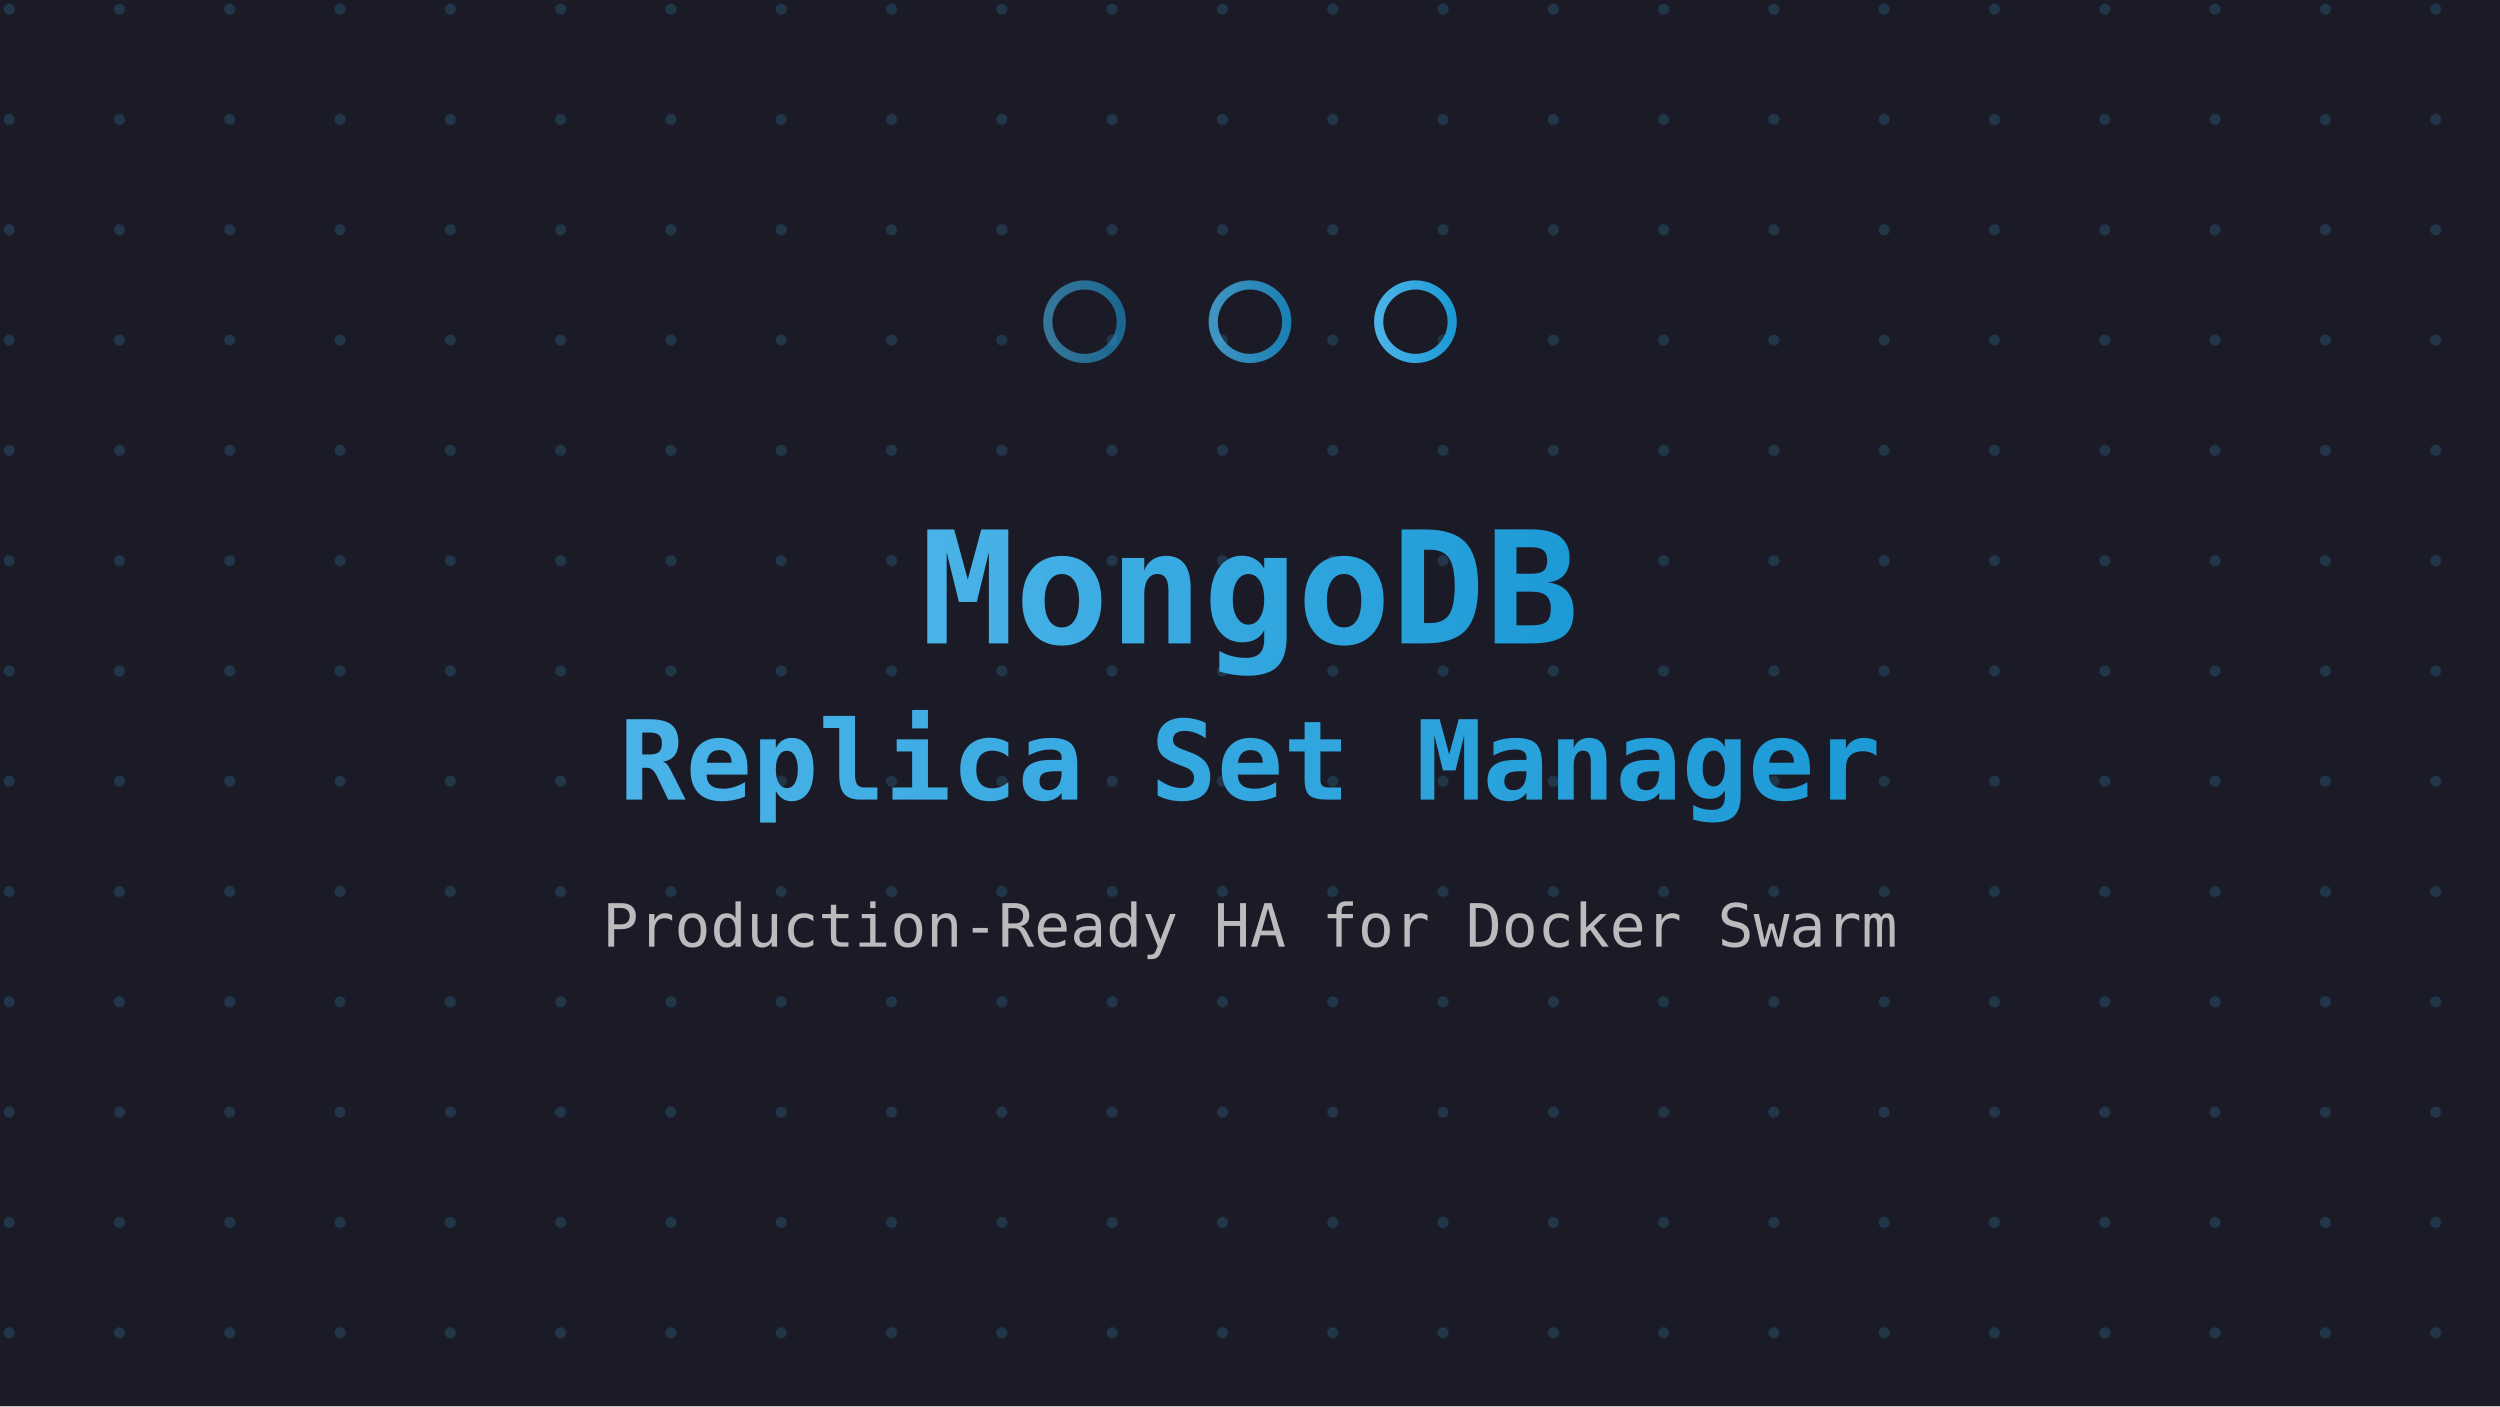
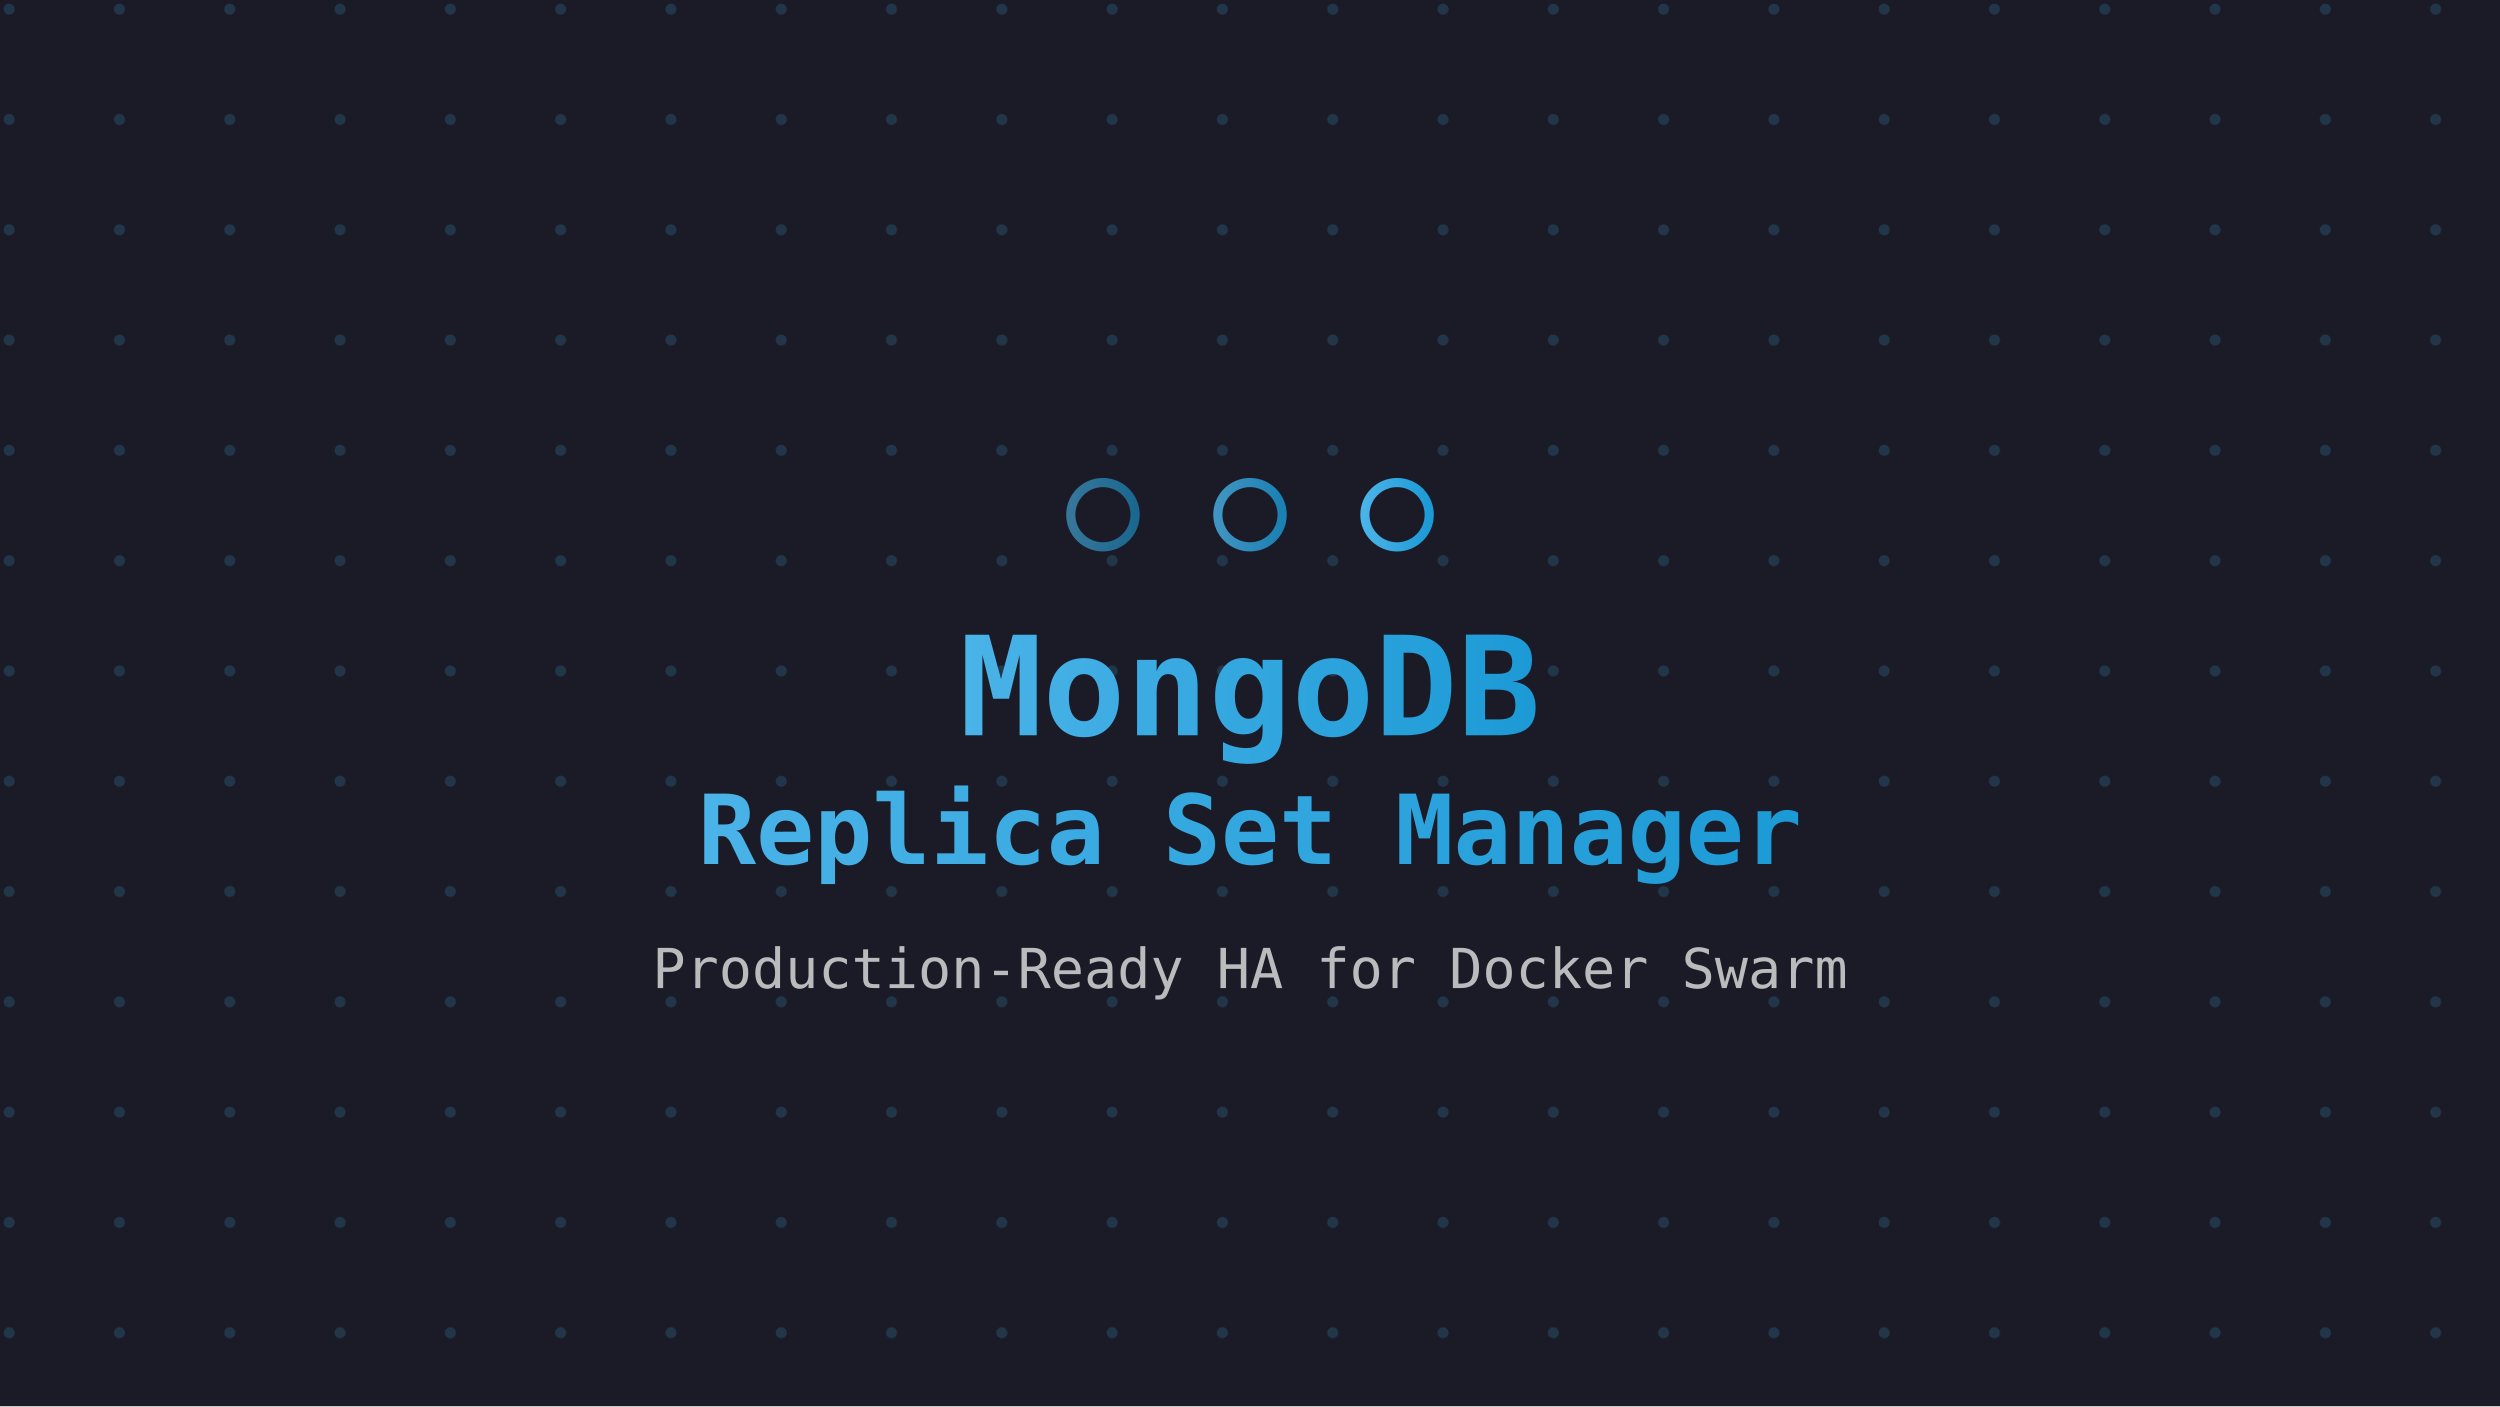
<svg xmlns="http://www.w3.org/2000/svg" width="544" height="306">
  <defs>
    <linearGradient id="grad2" x1="0%" y1="0%" x2="100%" y2="0%">
      <stop offset="0%" style="stop-color:#4ab3e8;stop-opacity:1" />
      <stop offset="100%" style="stop-color:#1c9ad6;stop-opacity:1" />
    </linearGradient>
    <pattern id="dots2" x="0" y="0" width="24" height="24" patternUnits="userSpaceOnUse">
      <circle cx="2" cy="2" r="1.2" fill="#4ab3e8" opacity="0.18" />
    </pattern>
  </defs>
  <rect width="544" height="306" fill="#1a1b26" />
  <rect width="544" height="306" fill="url(#dots2)" />
-   <circle cx="236" cy="70" r="8" fill="none" stroke="url(#grad2)" stroke-width="2" opacity="0.6" />
-   <circle cx="272" cy="70" r="8" fill="none" stroke="url(#grad2)" stroke-width="2" opacity="0.8" />
-   <circle cx="308" cy="70" r="8" fill="none" stroke="url(#grad2)" stroke-width="2" opacity="1" />
-   <line x1="244" y1="70" x2="264" y2="70" stroke="url(#grad2)" stroke-width="1.5" opacity="0.4" />
-   <line x1="280" y1="70" x2="300" y2="70" stroke="url(#grad2)" stroke-width="1.5" opacity="0.4" />
-   <text x="272" y="140" font-family="'IBM Plex Mono', 'JetBrains Mono', 'SF Mono', Menlo, Consolas, monospace" font-size="34" font-weight="700" fill="url(#grad2)" text-anchor="middle">MongoDB</text>
-   <text x="272" y="174" font-family="'IBM Plex Mono', 'JetBrains Mono', 'SF Mono', Menlo, Consolas, monospace" font-size="24" font-weight="700" fill="url(#grad2)" text-anchor="middle">Replica Set Manager</text>
-   <text x="272" y="206" font-family="'IBM Plex Mono', 'JetBrains Mono', 'SF Mono', Menlo, Consolas, monospace" font-size="13" fill="rgba(255,255,255,0.7)" text-anchor="middle">Production-Ready HA for Docker Swarm</text>
+   <circle cx="240" cy="112" r="7" fill="none" stroke="url(#grad2)" stroke-width="2" opacity="0.6" />
+   <circle cx="272" cy="112" r="7" fill="none" stroke="url(#grad2)" stroke-width="2" opacity="0.8" />
+   <circle cx="304" cy="112" r="7" fill="none" stroke="url(#grad2)" stroke-width="2" opacity="1" />
+   <line x1="247" y1="112" x2="265" y2="112" stroke="url(#grad2)" stroke-width="1.5" opacity="0.4" />
+   <line x1="279" y1="112" x2="297" y2="112" stroke="url(#grad2)" stroke-width="1.5" opacity="0.4" />
+   <text x="272" y="160" font-family="'IBM Plex Mono', 'JetBrains Mono', 'SF Mono', Menlo, Consolas, monospace" font-size="30" font-weight="700" fill="url(#grad2)" text-anchor="middle">MongoDB</text>
+   <text x="272" y="188" font-family="'IBM Plex Mono', 'JetBrains Mono', 'SF Mono', Menlo, Consolas, monospace" font-size="21" font-weight="700" fill="url(#grad2)" text-anchor="middle">Replica Set Manager</text>
+   <text x="272" y="215" font-family="'IBM Plex Mono', 'JetBrains Mono', 'SF Mono', Menlo, Consolas, monospace" font-size="12" fill="rgba(255,255,255,0.7)" text-anchor="middle">Production-Ready HA for Docker Swarm</text>
</svg>
